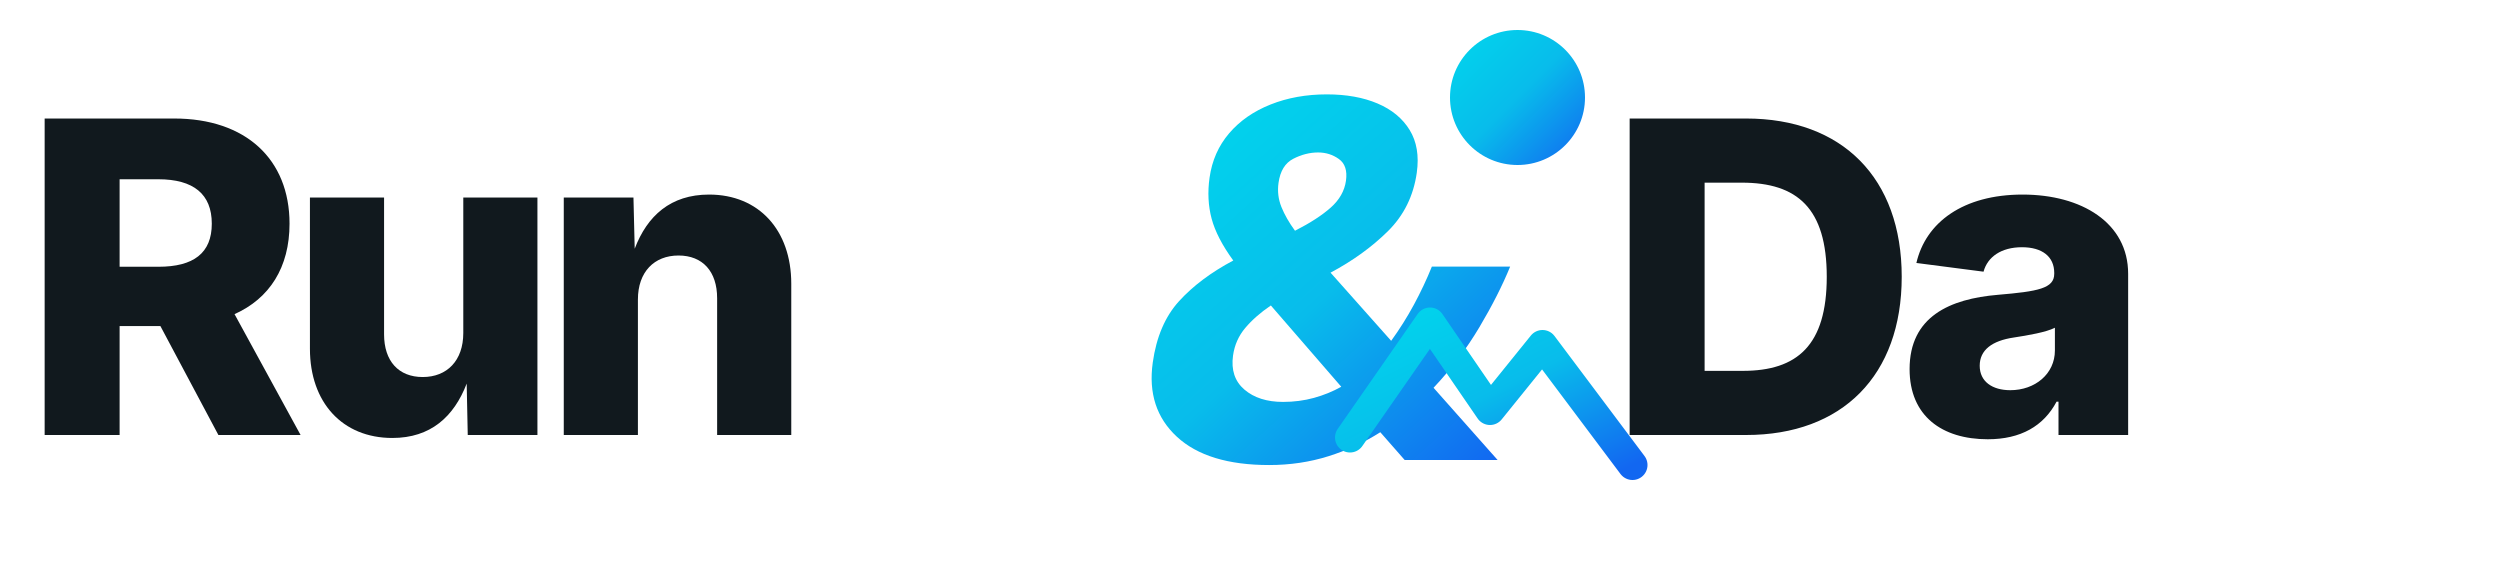
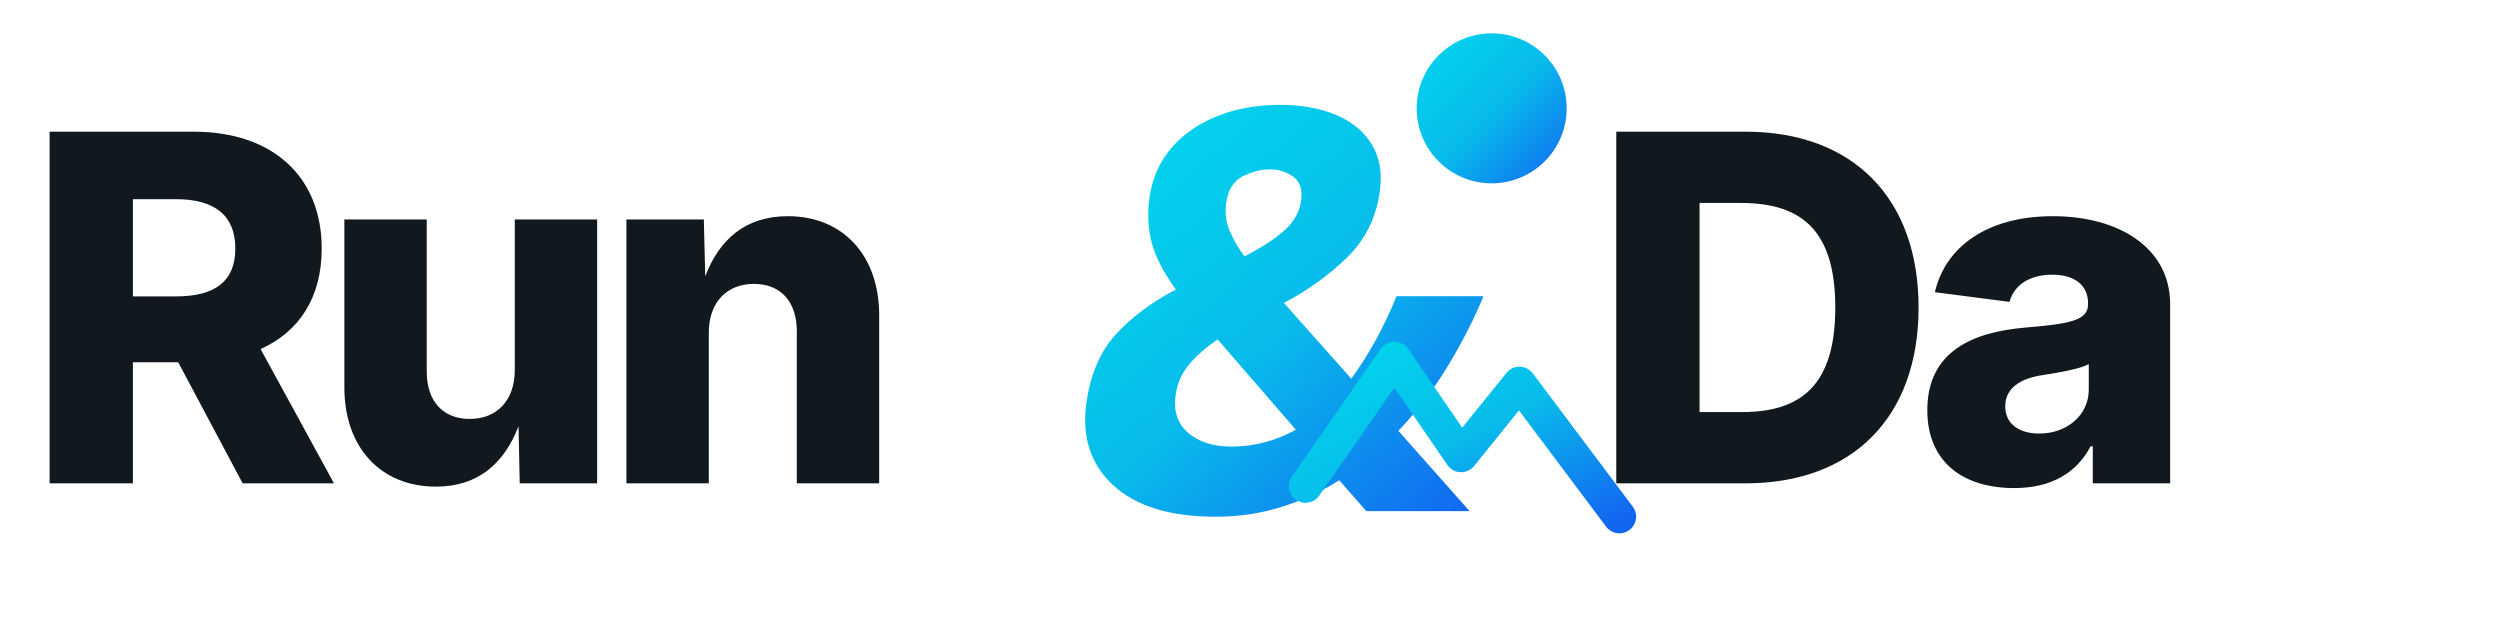
- <svg xmlns="http://www.w3.org/2000/svg" viewBox="0 0 1000 230" role="img" aria-labelledby="t d">
+ <svg xmlns="http://www.w3.org/2000/svg" viewBox="0 0 900 230" role="img" aria-labelledby="t d">
  <defs>
    <linearGradient id="g" x1="0" y1="0" x2="1" y2="1">
      <stop offset="0" stop-color="#00D7EC" />
      <stop offset=".5" stop-color="#08BCEB" />
      <stop offset="1" stop-color="#1267F1" />
    </linearGradient>
  </defs>
-   <rect width="1000" height="230" fill="none" />
  <g fill="#11191E" font-family="Avenir Next,Montserrat,Inter,Arial,sans-serif" font-weight="800" letter-spacing="-9">
    <text x="8" y="174" font-size="174">Run</text>
-     <text x="642" y="174" font-size="174">Da</text>
+     <text x="572" y="174" font-size="174">Da</text>
  </g>
-   <g transform="translate(472 10)">
+   <g transform="translate(402 10)">
    <text x="0" y="174" font-family="Avenir Next,Montserrat,Arial Black,sans-serif" font-weight="900" font-size="202" fill="url(#g)" transform="skewX(-8)">&amp;</text>
    <circle cx="135" cy="29" r="27" fill="url(#g)" />
    <path d="M68 165 L100 119 L124 154 L145 128 L181 176" fill="none" stroke="url(#g)" stroke-width="12" stroke-linecap="round" stroke-linejoin="round" />
  </g>
</svg>
